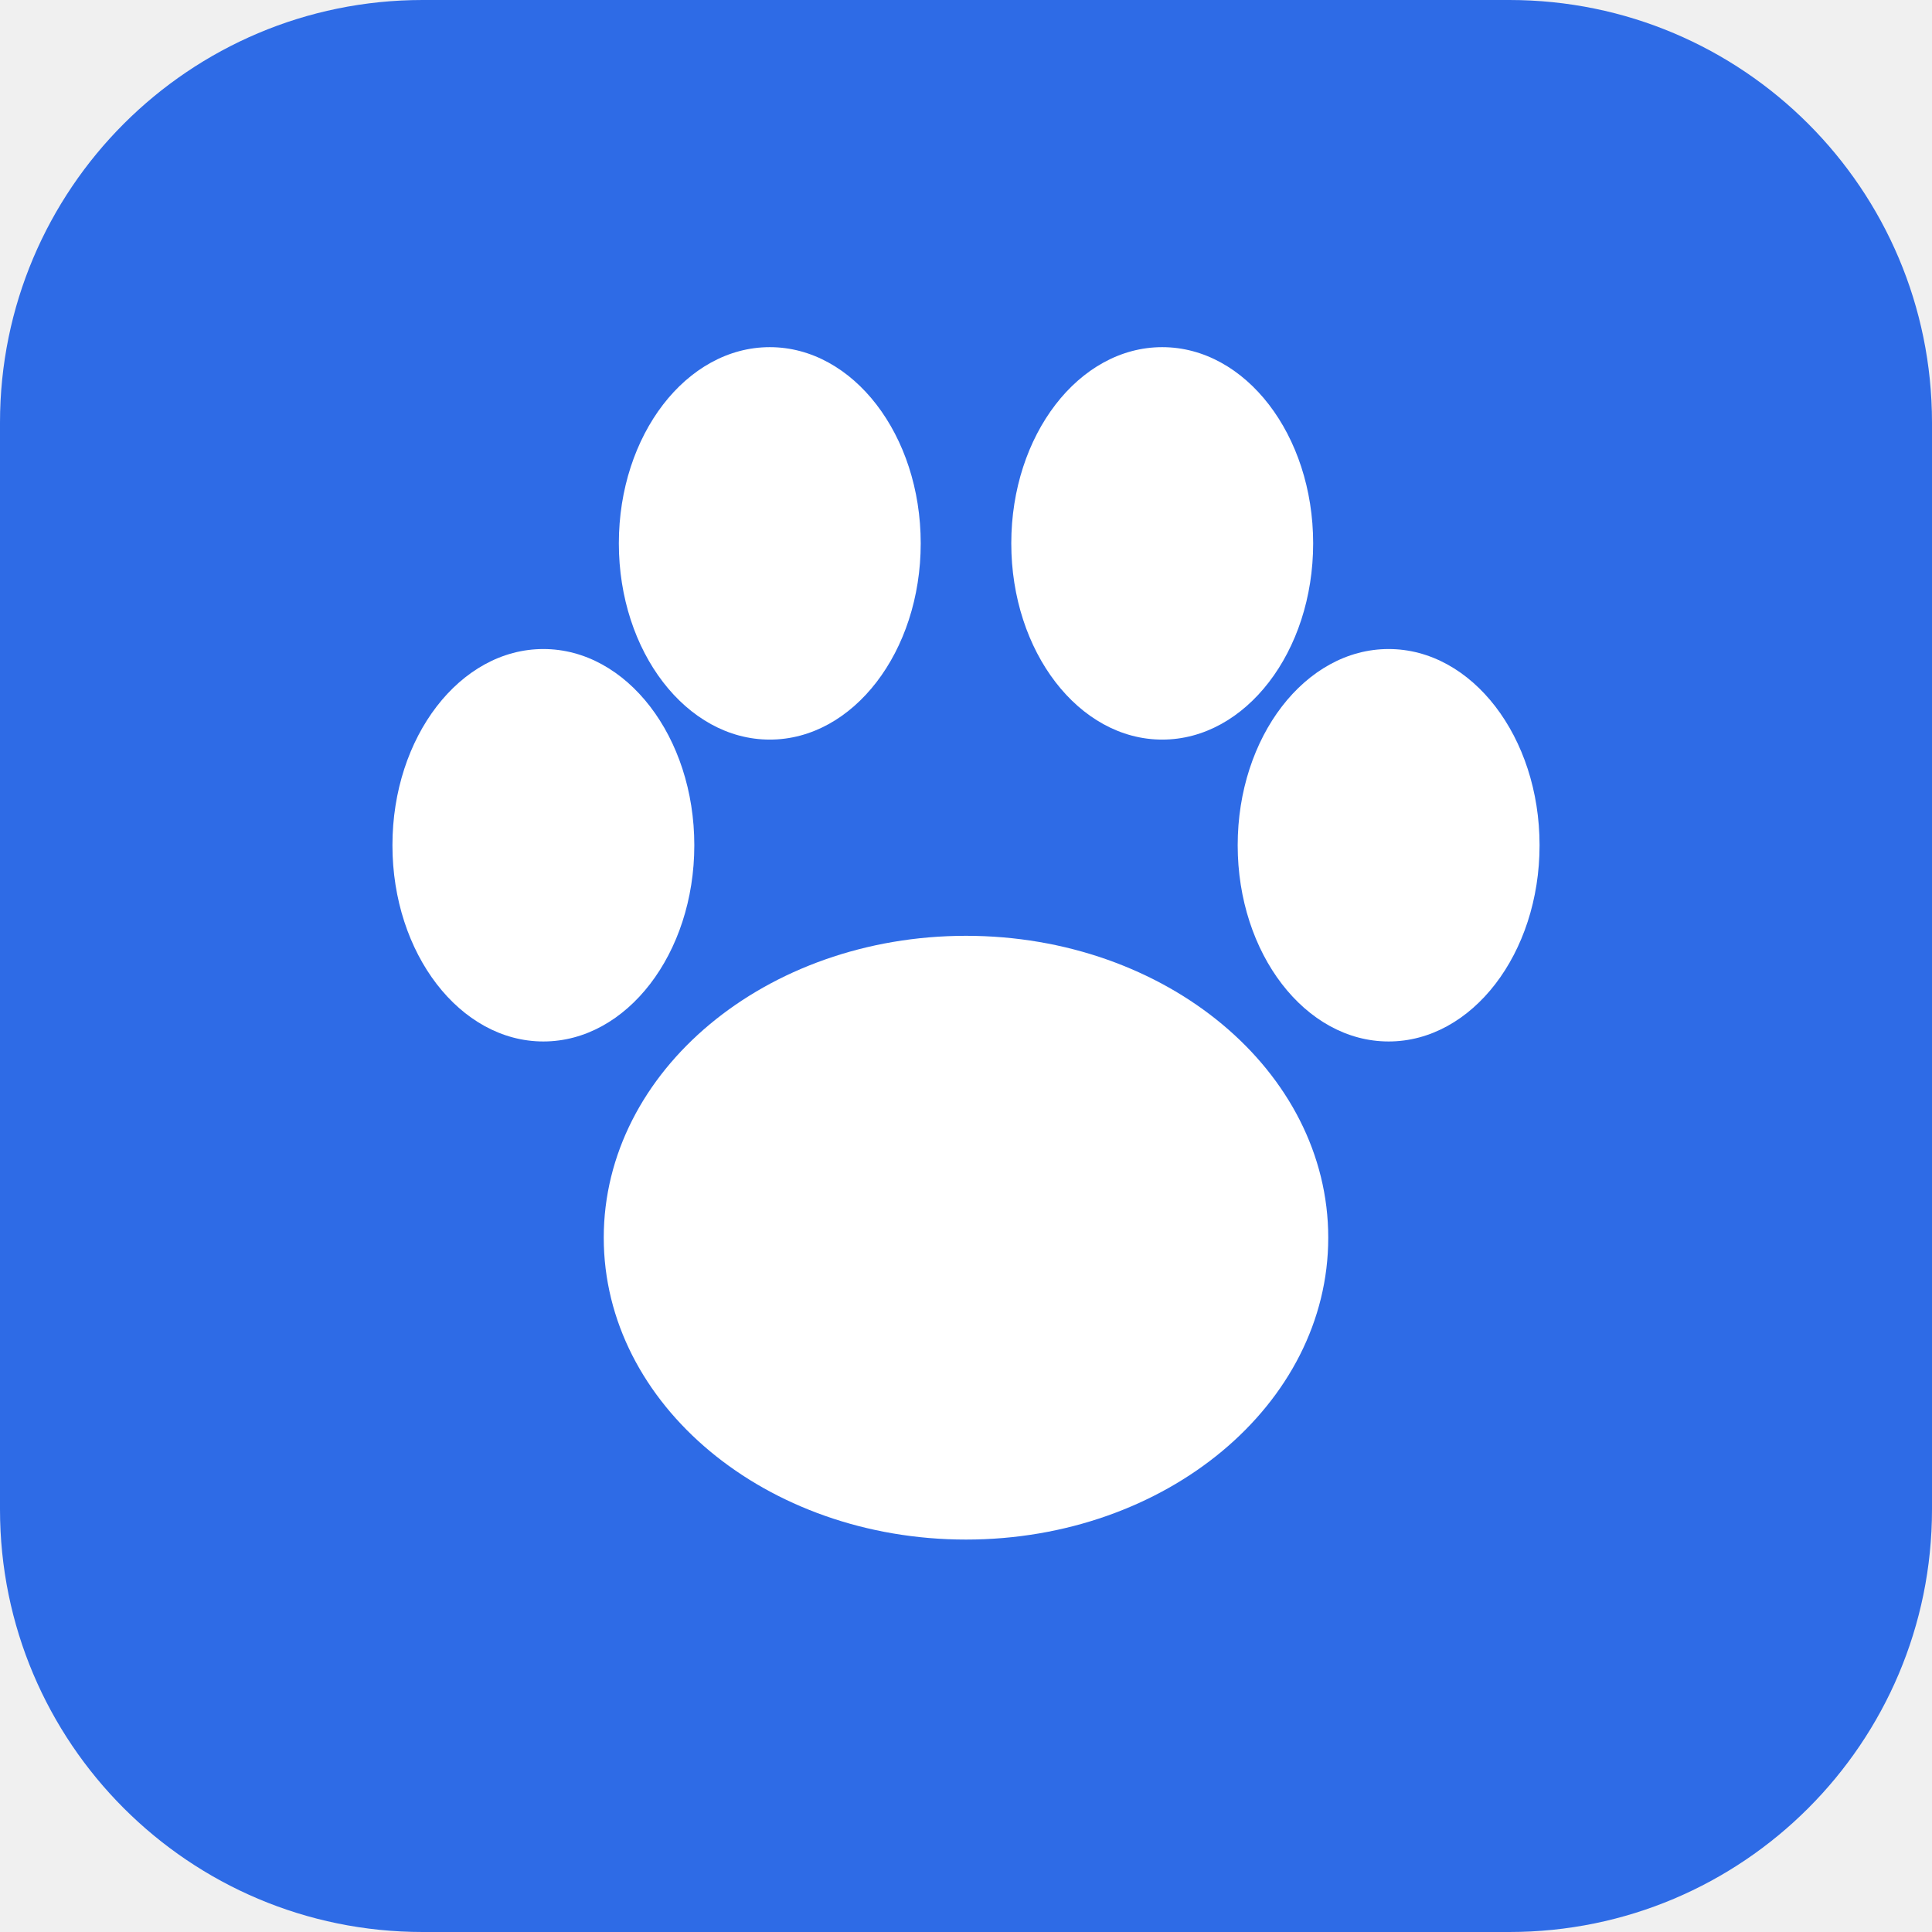
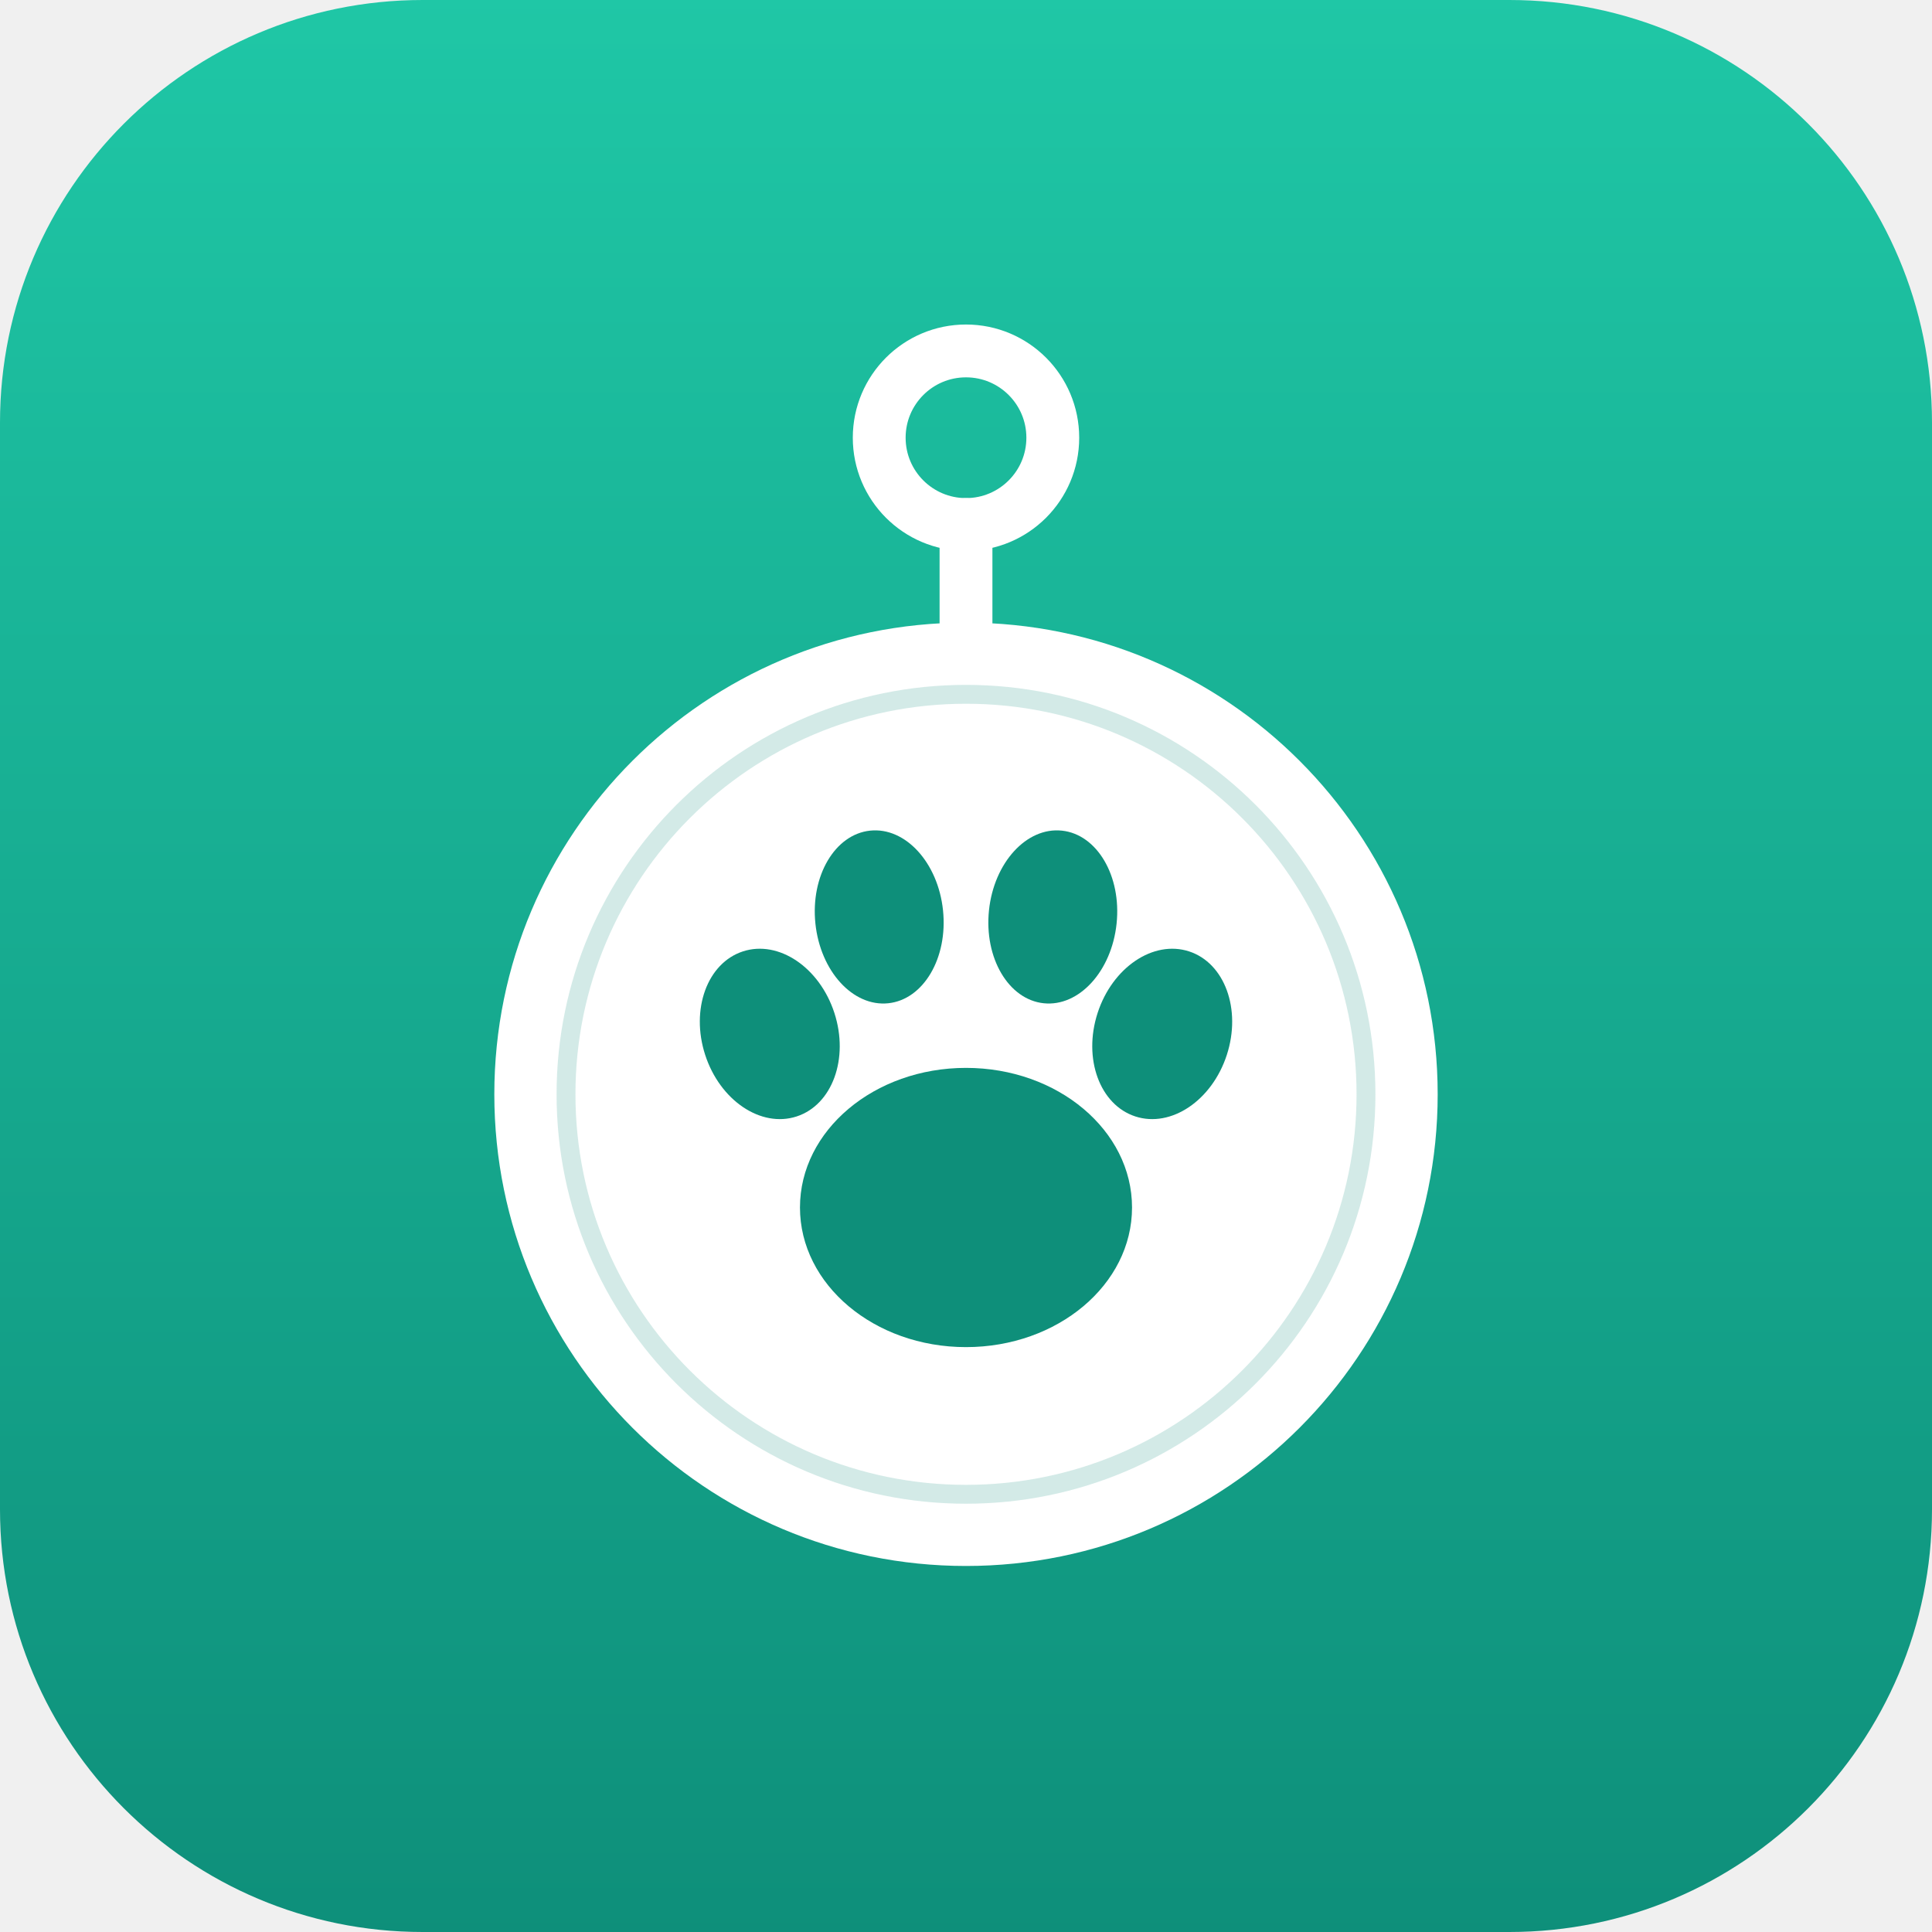
- <svg xmlns="http://www.w3.org/2000/svg" viewBox="0 0 64 64">
-   <rect width="64" height="64" rx="14" fill="#2E6BE6" />
-   <g fill="#fff">
-     <ellipse cx="32" cy="41" rx="12" ry="10" />
-     <ellipse cx="18" cy="28" rx="5" ry="6.5" />
-     <ellipse cx="46" cy="28" rx="5" ry="6.5" />
-     <ellipse cx="25.5" cy="18" rx="5" ry="6.5" />
-     <ellipse cx="38.5" cy="18" rx="5" ry="6.5" />
+ <svg xmlns="http://www.w3.org/2000/svg" viewBox="0 0 1024 1024">
+   <defs>
+     <linearGradient id="g" x1="0" y1="0" x2="0" y2="1">
+       <stop offset="0" stop-color="#1FC7A6" />
+       <stop offset="1" stop-color="#0E8F7A" />
+     </linearGradient>
+   </defs>
+   <rect width="1024" height="1024" rx="224" fill="url(#g)" />
+   <circle cx="512" cy="232" r="46" fill="none" stroke="#FFFFFF" stroke-width="28" />
+   <path d="M512 278 L512 330" stroke="#FFFFFF" stroke-width="28" stroke-linecap="round" />
+   <circle cx="512" cy="580" r="250" fill="#FFFFFF" />
+   <circle cx="512" cy="580" r="212" fill="none" stroke="#0E8F7A" stroke-opacity=".18" stroke-width="10" />
+   <g fill="#0E8F7A">
+     <ellipse cx="512" cy="640" rx="88" ry="74" />
+     <ellipse cx="408" cy="548" rx="36" ry="46" transform="rotate(-18 408 548)" />
+     <ellipse cx="616" cy="548" rx="36" ry="46" transform="rotate(18 616 548)" />
+     <ellipse cx="466" cy="486" rx="34" ry="46" transform="rotate(-6 466 486)" />
+     <ellipse cx="558" cy="486" rx="34" ry="46" transform="rotate(6 558 486)" />
  </g>
</svg>
